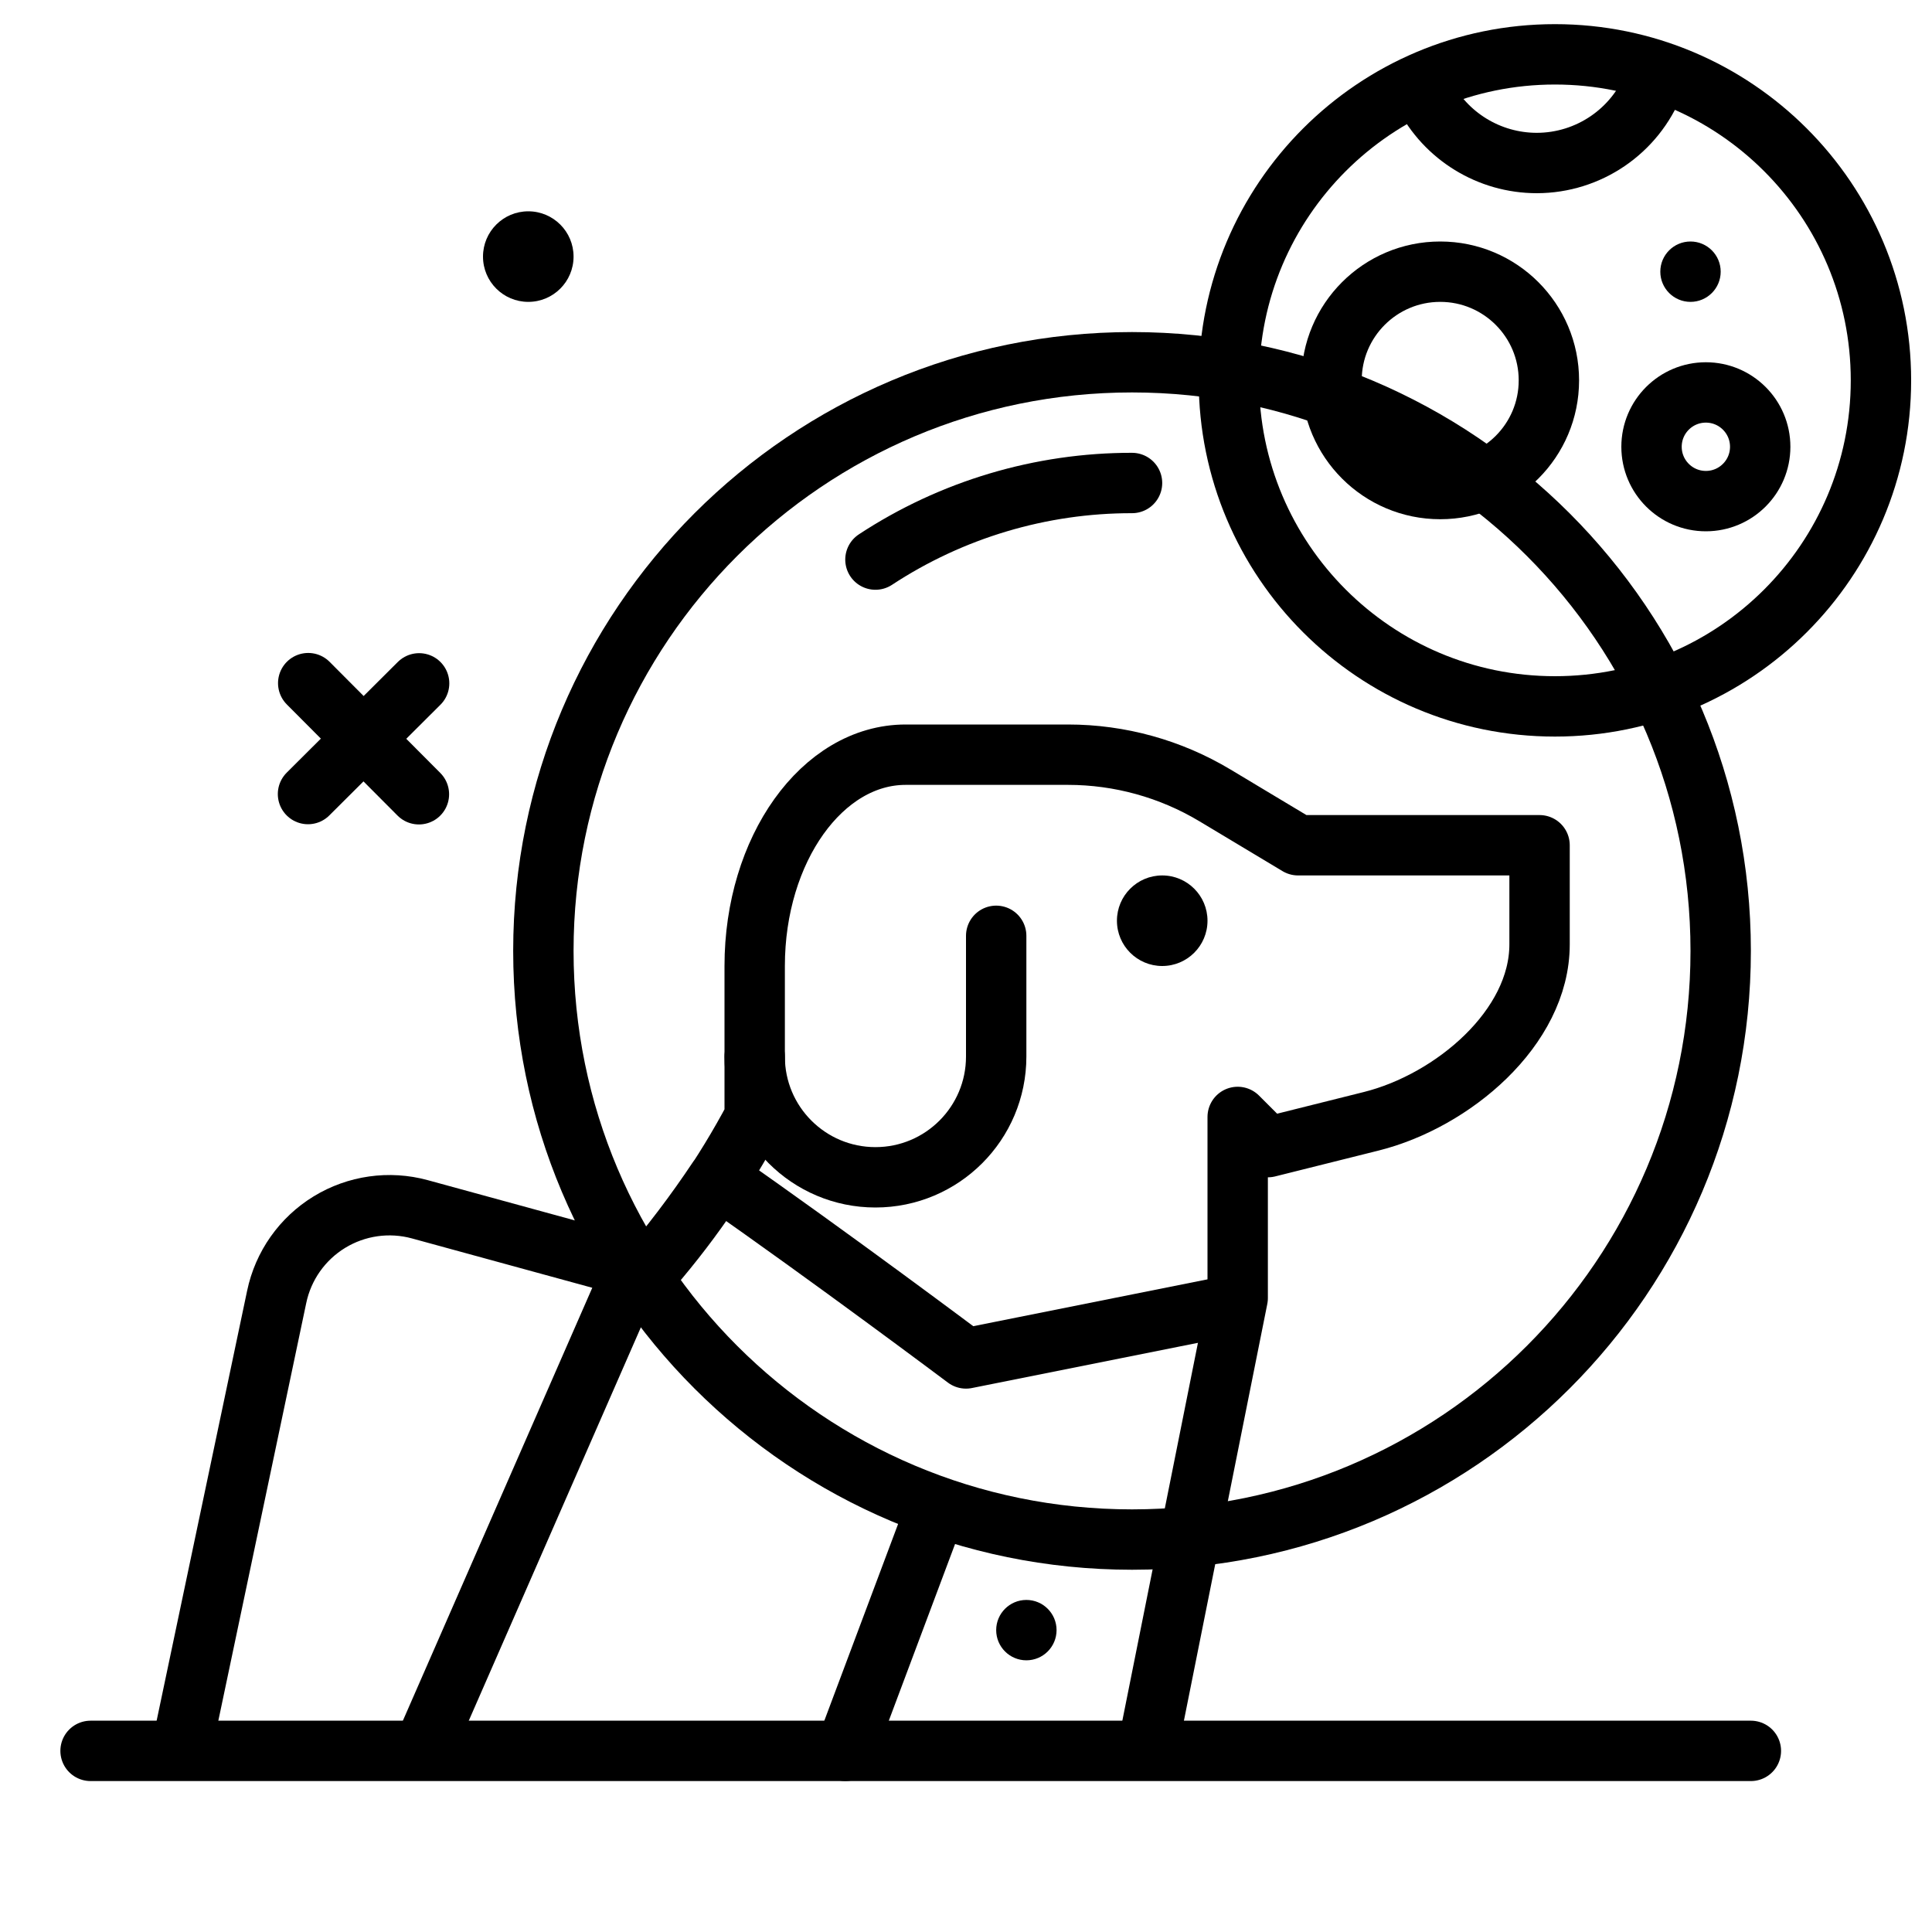
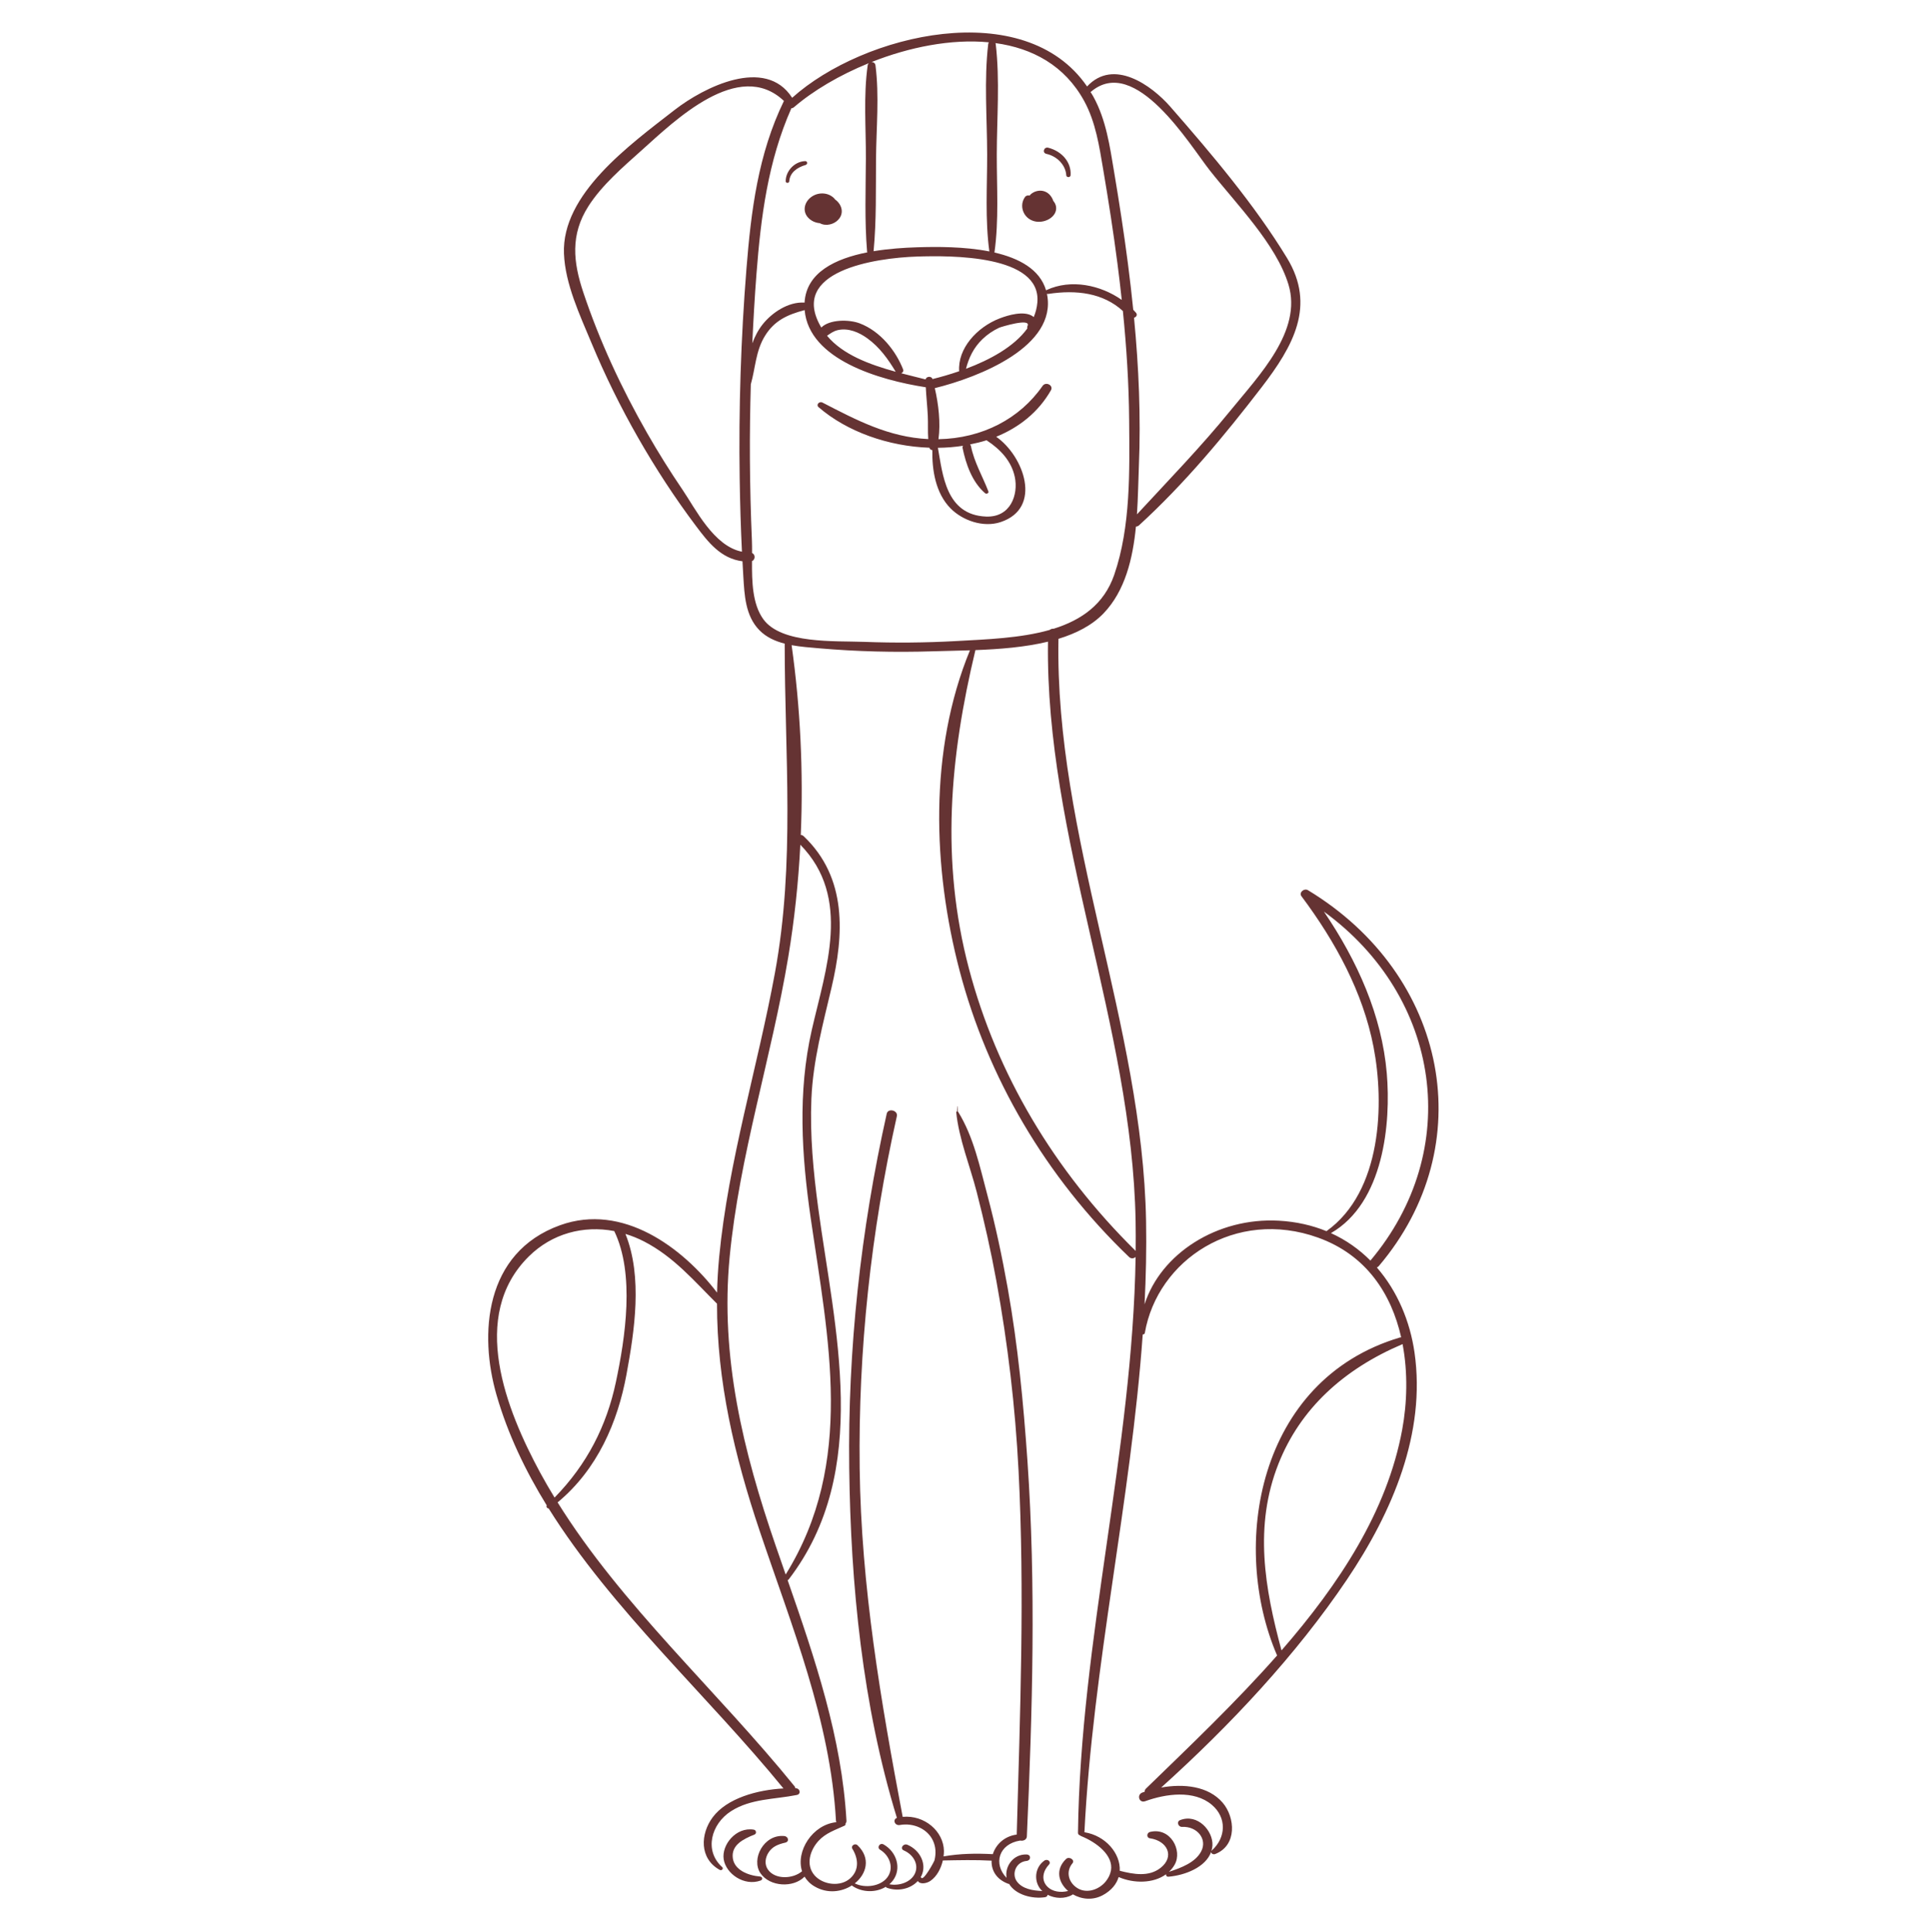
- <svg xmlns="http://www.w3.org/2000/svg" width="800px" height="800px" viewBox="0 0 64 64">
-   <g id="dog-cosmos">
-     <circle cx="37.5" cy="31.5" r="19.5" style="fill:none" />
-     <circle cx="51.509" cy="12.6" r="10.8" style="fill:none;stroke:#000000;stroke-linecap:round;stroke-linejoin:round;stroke-width:2px" />
-     <circle cx="47.709" cy="12.6" r="3.6" style="fill:none;stroke:#000000;stroke-linecap:round;stroke-linejoin:round;stroke-width:2px" />
-     <circle cx="56.509" cy="14.8" r="1.8" style="fill:none;stroke:#000000;stroke-linecap:round;stroke-linejoin:round;stroke-width:2px" />
-     <path d="M47.171,3.106A4.194,4.194,0,0,0,50.909,5.4a4.181,4.181,0,0,0,3.885-2.652" style="fill:none;stroke:#000000;stroke-linecap:round;stroke-linejoin:round;stroke-width:2px" />
-     <circle cx="56" cy="9" r="1" />
-     <line x1="13.884" y1="22.637" x2="10.203" y2="26.304" style="fill:none;stroke:#000000;stroke-linecap:round;stroke-linejoin:round;stroke-width:2px" />
-     <line x1="10.21" y1="22.63" x2="13.877" y2="26.311" style="fill:none;stroke:#000000;stroke-linecap:round;stroke-linejoin:round;stroke-width:2px" />
-     <circle cx="38.5" cy="30.5" r="1.5" />
-     <path d="M40.923,43.215,32,45s-4.492-3.369-8.209-5.957" style="fill:none;stroke:#000000;stroke-linejoin:round;stroke-width:2px" />
-     <path d="M38.067,57.659,41,43V37l1,1,3.424-.856C48.113,36.472,51,34.055,51,31.283V28H43l-2.752-1.651A9.461,9.461,0,0,0,35.378,25H30c-2.761,0-5,3.134-5,7v5a27.219,27.219,0,0,1-3.689,5.311,33.042,33.042,0,0,0,2.48-3.268" style="fill:none;stroke:#000000;stroke-linecap:round;stroke-linejoin:round;stroke-width:2px" />
-     <circle cx="17.5" cy="8.5" r="1.5" />
-     <path d="M33,31v4a4,4,0,0,1-4,4h0a4,4,0,0,1-4-4" style="fill:none;stroke:#000000;stroke-linecap:round;stroke-linejoin:round;stroke-width:2px" />
-     <circle cx="37.5" cy="31.5" r="19.5" style="fill:none;stroke:#000000;stroke-linecap:round;stroke-linejoin:round;stroke-width:2px" />
-     <path d="M37.5,16A15.431,15.431,0,0,0,29,18.537" style="fill:none;stroke:#000000;stroke-linecap:round;stroke-linejoin:round;stroke-width:2px" />
-     <path d="M6.072,57.659l3.094-14.7a3.817,3.817,0,0,1,4.741-2.9L21,42,14.149,57.659" style="fill:none;stroke:#000000;stroke-linecap:round;stroke-linejoin:round;stroke-width:2px" />
-     <line x1="58" y1="58" x2="3" y2="58" style="fill:none;stroke:#000000;stroke-linecap:round;stroke-linejoin:round;stroke-width:2px" />
-     <line x1="31" y1="50" x2="28" y2="58" style="fill:none;stroke:#000000;stroke-linecap:round;stroke-linejoin:round;stroke-width:2px" />
-     <circle cx="34" cy="54" r="1" />
+ <svg xmlns="http://www.w3.org/2000/svg" version="1.1" id="Capa_1" x="0px" y="0px" width="566.93px" height="566.93px" viewBox="0 0 566.93 566.93" enable-background="new 0 0 566.93 566.93" xml:space="preserve">
+   <g>
+     <path fill="#653333" d="M245.604,58.917c-0.135-0.121-0.281-0.227-0.427-0.333c-0.099-0.126-0.195-0.259-0.3-0.365   c-1.814-1.845-4.854-1.878-6.883-0.271c-1.965,1.555-2.463,4.22-0.669,6.039c0.889,0.904,2.091,1.425,3.331,1.526   c0.432,0.241,0.937,0.409,1.522,0.464c1.938,0.184,3.845-0.911,4.598-2.468C247.54,61.93,246.942,60.109,245.604,58.917z" />
+     <path fill="#653333" d="M310.023,60.714c-0.084-0.632-0.381-1.218-0.811-1.724c-0.482-1.405-1.498-2.63-3.099-2.947   c-1.432-0.282-3.092,0.335-3.869,1.375c-0.465-0.118-1.014-0.024-1.321,0.39c-1.811,2.435-0.654,6.198,2.632,7.117   C306.57,65.768,310.409,63.692,310.023,60.714z" />
+     <path fill="#653333" d="M236.318,47.297c-3.327,0.175-5.725,3.171-5.667,5.94c0.012,0.595,0.999,0.585,1.039,0   c0.18-2.53,2.25-4.07,4.802-4.809C237.159,48.235,237.089,47.256,236.318,47.297z" />
+     <path fill="#653333" d="M307.744,43.371c-1.307-0.345-1.884,1.506-0.563,1.799c3.223,0.717,5.655,3.35,5.831,6.277   c0.041,0.721,1.225,0.721,1.271,0C314.528,47.682,311.813,44.444,307.744,43.371z" />
+     <path fill="#653333" d="M404.185,372.08c0.213-0.095,0.414-0.223,0.583-0.421c30.053-35.381,20.421-85.373-20.779-110.319   c-1.178-0.712-2.73,0.694-1.957,1.726c10.081,13.476,18.078,28.251,21.182,44.27c3.212,16.581,2.48,42.467-13.818,54.085   c-4.165-1.706-8.815-2.785-13.958-3.073c-18.121-1.012-34.687,9.664-39.442,24.557c0.41-8.124,0.59-16.262,0.443-24.415   c-1.032-57.865-26.795-113.046-25.718-170.956c5.238-1.6,9.872-3.964,13.257-7.499c6.319-6.599,8.57-16.054,9.488-25.453   c0.303-0.008,0.621-0.109,0.908-0.373c13.401-12.249,25.136-26.4,35.947-40.467c9.353-12.166,16.023-24,7.489-38.017   c-9.467-15.548-22.042-30.44-34.245-44.393c-5.523-6.311-16.657-14.317-24.445-5.948c-18.331-26.712-65.609-15.501-86.557,3.306   c-0.013-0.008-0.029-0.01-0.041-0.018c-7.865-12.187-25.933-3.035-34.446,3.576c-13.461,10.449-33.23,24.787-32.519,42.221   c0.363,8.92,4.647,17.976,8.094,26.248c3.95,9.483,8.52,18.774,13.677,27.794c5.094,8.911,10.747,17.606,17.005,25.924   c3.518,4.674,7.252,9.543,13.628,10.336c0.08,1.501,0.158,3,0.251,4.501c0.333,5.304,0.554,11.485,4.717,15.732   c2.013,2.053,4.61,3.22,7.426,3.945c-0.002,32.614,3.1,64.293-2.886,96.769c-5.13,27.817-13.666,55.168-16.352,83.32   c-0.333,3.494-0.534,6.968-0.613,10.421c-10.063-13.139-27.659-26.431-46.098-19.778c-22.282,8.042-23.762,32.095-18.659,49.786   c3.321,11.507,8.458,22.247,14.758,32.472c-0.246,0.407,0.102,0.842,0.561,0.89c18.521,29.651,46.758,54.997,68.922,82.186   c-7.695,0.418-16.595,2.856-20.776,8.473c-3.61,4.851-3.985,12.097,2.084,15.442c0.577,0.319,1.186-0.401,0.718-0.821   c-5.393-4.83-3.255-12.682,2.604-16.429c5.799-3.71,12.675-3.418,19.308-4.75c1.284-0.258,0.948-1.934-0.302-1.971   c-0.042,0-0.086,0-0.129,0c-0.026-0.191-0.096-0.389-0.259-0.591c-22.665-27.976-50.729-53.058-69.546-83.324   c11.746-9.721,17.662-23.677,20.208-37.49c2.354-12.773,4.809-28.688-0.296-41.325c1.851,0.568,3.682,1.293,5.468,2.216   c8.791,4.544,14.778,11.692,21.414,18.269c-0.026,22.709,5.1,44.605,12.506,66.639c9.415,28.006,20.787,55.72,22.417,85.167   c0.008,0.155,0.064,0.276,0.115,0.404c-7.024,0.679-11.977,8.553-10.071,14.396c-2.644,2.283-7.919,2.523-10.024-0.499   c-1.08-1.55-0.785-3.522,0.213-5.042c1.126-1.72,2.793-2.376,4.881-2.854c1.3-0.299,0.891-1.827-0.298-1.939   c-6.02-0.573-9.822,6.809-6.962,10.951c2.727,3.951,9.621,4.347,12.929,0.972c0.671,1.11,1.62,2.108,2.959,2.887   c3.782,2.201,7.971,1.612,10.964-0.329c0.039,0.078,0.092,0.152,0.185,0.214c2.896,1.917,6.862,1.96,9.729,0.21   c0.069,0.119,0.183,0.227,0.357,0.29c3.218,1.166,6.939,0.328,9.054-1.999c0.669,1.104,2.635,0.706,3.707-0.037   c1.915-1.323,3.105-3.686,3.635-5.985c4.77-0.088,9.546-0.21,14.315,0.054c-0.126,2.766,1.358,5.518,4.945,6.813   c0.063,0.022,0.117-0.002,0.178-0.005c1.907,3.196,6.735,4.499,10.58,3.919c0.481-0.072,0.701-0.377,0.729-0.715   c2.192,1.143,5.063,1.271,7.234,0.019c0.072-0.043,0.126-0.097,0.177-0.152c2.51,1.458,5.819,1.88,8.834,0.234   c2.555-1.396,4.008-3.277,4.619-5.304c4.451,1.928,10.184,1.919,13.92-0.823c-0.06,0.377,0.166,0.768,0.713,0.723   c4.927-0.412,10.936-2.814,12.514-7.265c-0.005,0.455,0.604,0.839,1.185,0.616c6.504-2.514,5.873-10.778,2.22-15.051   c-4.23-4.946-11.512-5.646-18.068-4.471c20.348-18.337,39.659-38.979,54.506-61.009c13.463-19.984,23.238-43.097,19.865-66.682   C413.933,387.915,410.236,379.033,404.185,372.08z M180.796,405.739c-2.726,12.845-8.436,24.104-17.997,33.891   c-1.456-2.392-2.87-4.808-4.201-7.268c-9.982-18.457-21.066-46.084-3.311-63.573c6.784-6.679,15.99-9.127,25.03-7.396   C186.416,373.986,183.557,392.733,180.796,405.739z M407.103,315.079c-1.451-17.009-8.608-32.975-18.462-47.476   c34.586,25.218,40.894,70.109,13.66,102.454c-3.271-3.286-7.136-6.043-11.59-8.061   C406.249,353.055,408.347,329.654,407.103,315.079z M333.367,358.488c0.051,2.913,0.049,5.823,0.018,8.73   c-23.994-23.633-40.8-51.985-48.955-82.913c-8.347-31.661-5.619-62.01,1.913-93.458c7.024-0.27,14.534-0.84,21.304-2.481   C306.827,245.986,332.341,300.901,333.367,358.488z M320.299,26.904c12.986-10.977,28.986,15.687,34.852,23.123   c7.824,9.914,19.493,21.667,23.089,33.492c4.14,13.611-8.641,26.685-17.026,37.001c-8.607,10.587-18.137,20.402-27.449,30.475   c0.332-4.987,0.385-9.852,0.564-14.149c0.604-14.53-0.037-29.074-1.422-43.56c0.666-0.239,1.107-0.851,0.556-1.5   c-0.248-0.291-0.521-0.569-0.788-0.85c-0.457-4.512-0.975-9.021-1.559-13.518c-1.167-9.013-2.553-18.005-4.062-26.977   c-1.254-7.472-2.323-15.266-6.123-22.139c-0.25-0.453-0.531-0.868-0.798-1.303C320.189,26.967,320.244,26.95,320.299,26.904z    M318.278,29.668c3.388,6.209,4.423,13.284,5.565,20.019c1.566,9.223,3.003,18.466,4.202,27.731   c0.459,3.538,0.876,7.081,1.257,10.627c-6.177-4.355-14.882-6.246-22.106-2.885c-0.05,0.022-0.074,0.051-0.114,0.077   c-1.824-6.211-7.971-9.452-15.153-11.107c1.338-9.477,0.667-19.301,0.687-28.831c0.019-10.69,0.937-21.757-0.313-32.39   c-0.012-0.099-0.051-0.176-0.084-0.259C303.067,14.134,312.583,19.228,318.278,29.668z M301.582,96.416   c-3.867,5.347-10.942,9.194-18.004,11.842c0.828-3.213,2.205-6.171,4.823-8.688c1.412-1.358,3.072-2.509,4.925-3.369   c0.356-0.167,9.53-3.041,8.302-0.47C301.526,95.94,301.521,96.183,301.582,96.416z M293.423,93.485   c-6.674,2.585-12.324,8.854-11.853,15.493c-2.722,0.938-5.394,1.7-7.833,2.304c-0.002-0.005-0.002-0.012-0.005-0.018   c-0.275-0.954-1.868-0.794-2.004,0.12c-2.29-0.58-4.692-1.162-7.155-1.81c0.439-0.209,0.745-0.616,0.548-1.12   c-2.102-5.394-6.619-11.213-12.765-13.537c-3.103-1.171-8.8-1.204-11.257,1.23C231.314,79.6,256.778,75.71,269.26,75.311   c9.709-0.31,36.444-0.567,35.27,13.452c-0.127,1.528-0.5,2.967-1.069,4.328c-0.11-0.093-0.21-0.19-0.341-0.276   C300.575,91.129,295.936,92.513,293.423,93.485z M262.943,109.133c-7.742-2.13-15.56-5.033-20.154-10.569   c0.965-0.671,1.896-1.366,3.151-1.654c3.146-0.721,6.29,0.686,8.653,2.393C258.266,101.951,260.737,105.486,262.943,109.133z    M290.296,12.425c-0.096,0.135-0.173,0.288-0.195,0.485c-1.25,10.638-0.332,21.694-0.313,32.39   c0.017,9.421-0.633,19.136,0.647,28.512c-7.345-1.452-15.509-1.396-21.175-1.22c-3.794,0.118-8.332,0.406-12.812,1.151   c0.863-9.029,0.634-18.174,0.715-27.228c0.082-9.005,0.994-18.39-0.159-27.336c-0.083-0.649-0.61-0.972-1.138-0.97   C266.863,13.86,279.187,11.35,290.296,12.425z M233.066,31.48c5.633-4.851,13.379-9.448,21.987-12.942   c-0.166,0.158-0.296,0.364-0.336,0.64c-1.272,8.937-0.489,18.33-0.531,27.336c-0.041,9.088-0.398,18.265,0.354,27.334   c0.007,0.087,0.04,0.156,0.066,0.23c-9.322,1.836-17.913,5.862-18.419,14.75c-4.827-0.312-9.599,3.022-12.238,6.307   c-1.335,1.659-2.344,3.595-3.102,5.642c0.314-6.819,0.698-13.637,1.228-20.447c1.286-16.596,3.35-32.986,10.239-48.542   C232.569,31.765,232.829,31.686,233.066,31.48z M217.141,140.626c0.109,7.112,0.317,14.226,0.665,21.333   c-8.273-1.62-13.631-12.58-17.396-18.117c-3.706-5.452-7.187-11.024-10.432-16.698c-7.569-13.239-13.994-27.096-18.747-41.327   c-2.961-8.865-3.847-16.897,1.498-25.275c3.942-6.177,10.104-11.467,15.708-16.487c9.543-8.547,28.414-27.025,41.692-14.425   c-7.596,15.583-9.654,32.416-10.997,49.195C217.487,99.39,216.826,120.014,217.141,140.626z M224.084,181.781   c-3.233-4.452-3.364-11.118-3.324-17.054c1.014-0.486,1.021-1.925,0.017-2.389c0.007-1.272,0.005-2.491-0.044-3.618   c-0.347-8.038-0.545-16.083-0.593-24.127c-0.044-7.258,0.066-14.518,0.266-21.774c1.358-4.759,1.41-9.721,4.124-14.164   c2.751-4.504,6.547-6.276,11.681-7.619c1.251,14.533,21.916,20.533,35.561,22.651c0.14,2.804,0.459,5.601,0.594,8.405   c0.11,2.256-0.035,4.55,0.13,6.807c-11.662-0.566-21.104-5.59-31.05-10.721c-0.938-0.484-1.951,0.648-1.165,1.33   c8.348,7.239,20.538,11.516,32.564,11.928c0.001,0.01,0.001,0.021,0.003,0.029c0.093,0.41,0.453,0.628,0.855,0.681   c-0.118,5.79,0.924,12.611,5.341,17.09c3.475,3.521,9.549,5.747,14.724,4.019c12.39-4.141,6.758-19.418-1.322-25.043   c6.67-2.709,12.365-7.173,16.066-13.643c0.824-1.439-1.497-2.664-2.463-1.271c-6.684,9.63-17.713,15.395-30.551,15.634   c0.657-4.709,0.019-10.283-1.078-14.991c13.148-3.237,35.929-12.3,32.952-27.537c-0.012-0.059-0.029-0.111-0.044-0.17   c0.123,0.045,0.257,0.07,0.402,0.047c8.247-1.262,16.11-0.291,21.905,5.019c1.072,10.703,1.757,21.433,1.839,32.176   c0.109,14.68,0.499,31.115-4.389,45.281c-2.994,8.672-9.638,13.26-17.739,15.803c-0.442-0.023-0.888,0.099-1.211,0.366   c-8.534,2.428-18.518,2.767-27.533,3.268c-8.936,0.496-17.9,0.57-26.845,0.233C245.079,188.098,229.39,189.088,224.084,181.781z    M282.581,131.542c0.949,4.564,2.724,9.891,6.59,13.231c0.401,0.346,1.174,0.002,0.983-0.504   c-1.735-4.521-4.166-8.553-5.124-13.322c-0.042-0.208-0.139-0.36-0.258-0.484c1.649-0.332,3.279-0.718,4.854-1.225   c0.028,0.019,0.037,0.043,0.065,0.062c4.112,2.697,7.239,6.14,8.208,10.692c1.104,5.193-1.217,11.946-8.446,11.652   c-11.837-0.484-12.711-12.434-14.122-20.184c2.483-0.027,4.947-0.224,7.357-0.597C282.586,131.061,282.527,131.281,282.581,131.542   z M227.71,453.763c-9.58-27.841-16.31-55.449-13.517-84.725c2.842-29.78,12.307-58.647,17.216-88.152   c1.797-10.799,2.966-21.821,3.537-32.906c15.175,15.477,7.42,36.52,3.352,54.414c-4.155,18.266-2.974,36.712-0.325,55.082   c5.121,35.503,13.154,71.749-7.333,104.737C229.661,459.396,228.68,456.58,227.71,453.763z M326.137,549.104   c-0.033,0.07-0.051,0.145-0.059,0.221c-0.198,0.949-0.64,1.925-1.419,2.92c-2.034,2.596-6.101,3.978-9.002,1.589   c-2.22-1.824-2.623-4.715-0.82-6.85c0.813-0.96-0.962-2.138-1.871-1.272c-3.281,3.121-2.225,6.998,0.596,9.407   c-2.2,0.535-4.63,0.268-6.184-1.373c-1.824-1.93-1.145-4.586,0.537-6.351c0.794-0.838-0.393-1.854-1.343-1.186   c-2.778,1.958-3.152,5.901-1.103,8.395c0.157,0.189,0.349,0.35,0.528,0.521c-2.767-0.106-5.859-0.593-7.476-2.798   c-1.602-2.185-0.338-5.73,2.826-6.031c1.352-0.129,1.413-1.851,0-1.897c-4.003-0.139-6.464,3.652-5.85,6.868   c-3.953-4.05-2.375-9.944,3.995-10.956c0.848,0.191,1.908-0.205,1.952-1.21c1.638-36.685,2.716-73.612,0.171-110.281   c-1.178-16.968-2.795-33.863-5.789-50.667c-1.644-9.229-3.597-18.43-6.02-27.524c-2.145-8.029-4.008-16.96-8.532-24.233   c-0.029-0.048-0.077-0.072-0.126-0.093c-0.029-0.509-0.065-1.016-0.077-1.528c-0.001-0.041-0.072-0.041-0.073,0   c-0.012,0.507-0.048,1.007-0.077,1.508c-0.123,0.03-0.224,0.117-0.21,0.247c0.798,7.869,4.027,15.688,6.01,23.396   c2.229,8.662,4.182,17.374,5.781,26.145c3.355,18.377,5.544,36.978,6.499,55.568c1.833,35.667,0.463,71.259-0.53,106.922   c-3.614,0.447-6.13,2.92-7.02,5.747c-4.892-0.258-9.674-0.186-14.46,0.656c0.074-0.562,0.12-1.111,0.11-1.624   c-0.118-5.751-5.67-10.571-12.11-9.986c-6.442-34.072-12.194-67.653-12.626-102.309c-0.433-34.706,3.298-69.342,10.917-103.385   c0.382-1.711-2.59-2.441-2.975-0.725c-7.663,34.279-11.45,69.163-11.008,104.109c0.432,34.087,3.853,69.583,13.996,102.613   c-1.321,0.488-0.651,2.361,0.87,2.092c4.073-0.723,8.191,1.198,9.742,4.644c0.833,1.851,0.893,3.753,0.427,5.692   c-0.109,0.457-3.318,6.327-3.905,5.103c-0.039-0.08-0.086-0.14-0.141-0.188c0.061-0.109,0.144-0.202,0.198-0.315   c1.671-3.444-0.368-7.523-4.075-9.123c-1.247-0.537-2.346,1.107-1.093,1.649c2.8,1.209,4.487,4.1,3.27,6.77   c-1.155,2.535-4.595,3.731-7.505,3.159c0.38-0.332,0.736-0.698,1.047-1.11c2.603-3.472,1.132-8.378-2.732-10.568   c-1.11-0.63-2.093,0.899-1.028,1.548c2.89,1.755,4.141,5.459,2.083,8.156c-1.984,2.601-6.514,3.214-9.525,1.721   c3.455-2.744,4.784-7.416,0.796-11.202c-0.76-0.724-2.021,0.197-1.511,1.027c1.715,2.781,2.125,6.175-0.58,8.653   c-2.913,2.671-8.104,1.948-10.529-0.86c-2.637-3.056-1.337-7.353,1.186-10.102c2.115-2.304,4.802-3.144,7.657-4.468   c0.242-0.111,0.316-0.379,0.257-0.611c0.176-0.208,0.301-0.462,0.283-0.804c-1.348-24.33-9.228-47.526-17.272-70.647   c0.124-0.051,0.242-0.123,0.335-0.244c24.46-31.902,13.389-73.709,8.638-109.072c-1.428-10.631-2.449-21.344-1.992-32.059   c0.478-11.165,3.373-21.771,5.925-32.652c3.593-15.321,4.698-32.139-8.217-44.39c-0.255-0.241-0.543-0.332-0.827-0.34   c0.787-18.665-0.126-37.479-2.691-55.72c2.637,0.486,5.385,0.683,7.976,0.91c11.132,0.97,22.356,1.244,33.533,0.888   c3.287-0.105,6.982-0.163,10.841-0.289c-12.104,29.402-10.924,63.993-3.033,94.066c8.164,31.115,25.18,60.513,49.751,84.039   c0.619,0.595,1.425,0.438,1.913-0.013c-0.886,56.657-16.214,112.368-16.915,169.046c-0.004,0.418,0.277,0.667,0.623,0.756   c0.062,0.071,0.144,0.138,0.268,0.188C321.926,540.839,326.891,544.642,326.137,549.104z M336.416,525.053   c-0.304,0.297-0.411,0.624-0.393,0.935c-0.212,0.072-0.432,0.139-0.642,0.215c-1.775,0.634-0.99,3.208,0.801,2.559   c6.04-2.188,14.328-3.37,19.563,1.057c4.454,3.77,4.157,9.652,0.029,13.373c-0.075,0.065-0.124,0.136-0.164,0.206   c0.162-0.519,0.28-1.057,0.313-1.631c0.25-4.256-4.345-9.494-9.516-7.443c-1.091,0.435-0.541,2.041,0.609,1.979   c4.372-0.236,7.526,3.564,5.59,7.213c-1.716,3.239-5.828,4.795-9.443,5.973c0.649-0.609,1.225-1.307,1.684-2.129   c2.331-4.154-1.251-11.05-7.252-9.576c-0.977,0.239-1.119,1.711,0,1.872c5.104,0.734,7.325,5.345,3.114,8.666   c-3.46,2.73-7.956,1.898-11.997,0.862c0.268-5.013-4.104-10.317-10.371-11.313c2.456-48.9,13.647-97.305,17.116-146.117   c0.292-0.008,0.563-0.145,0.617-0.457c3.711-21.442,26.615-36.687,50.86-27.979c14.242,5.116,21.53,16.594,24.396,29.276   c-0.122-0.004-0.248,0.002-0.381,0.041c-41.896,12.49-49.895,61.218-36.045,93.348C362.688,499.835,349.059,512.77,336.416,525.053   z M411.628,419.688c-4.406,23.929-18.439,45.28-35.427,64.808c-4.934-18.238-8.134-36.479-0.897-54.781   c6.406-16.193,19.139-27.794,36.438-35.14C413.338,403.03,413.063,411.894,411.628,419.688z" />
+     <path fill="#653333" d="M223.097,550.868c-3.515-0.294-7.542-1.923-7.975-5.415c-0.474-3.825,3.018-5.563,6.382-6.912   c0.679-0.271,0.509-1.303-0.21-1.425c-5.22-0.879-9.501,4.468-8.85,8.679c0.661,4.276,6.011,7.999,10.834,6.257   C223.991,551.795,223.893,550.935,223.097,550.868z" />
  </g>
</svg>
